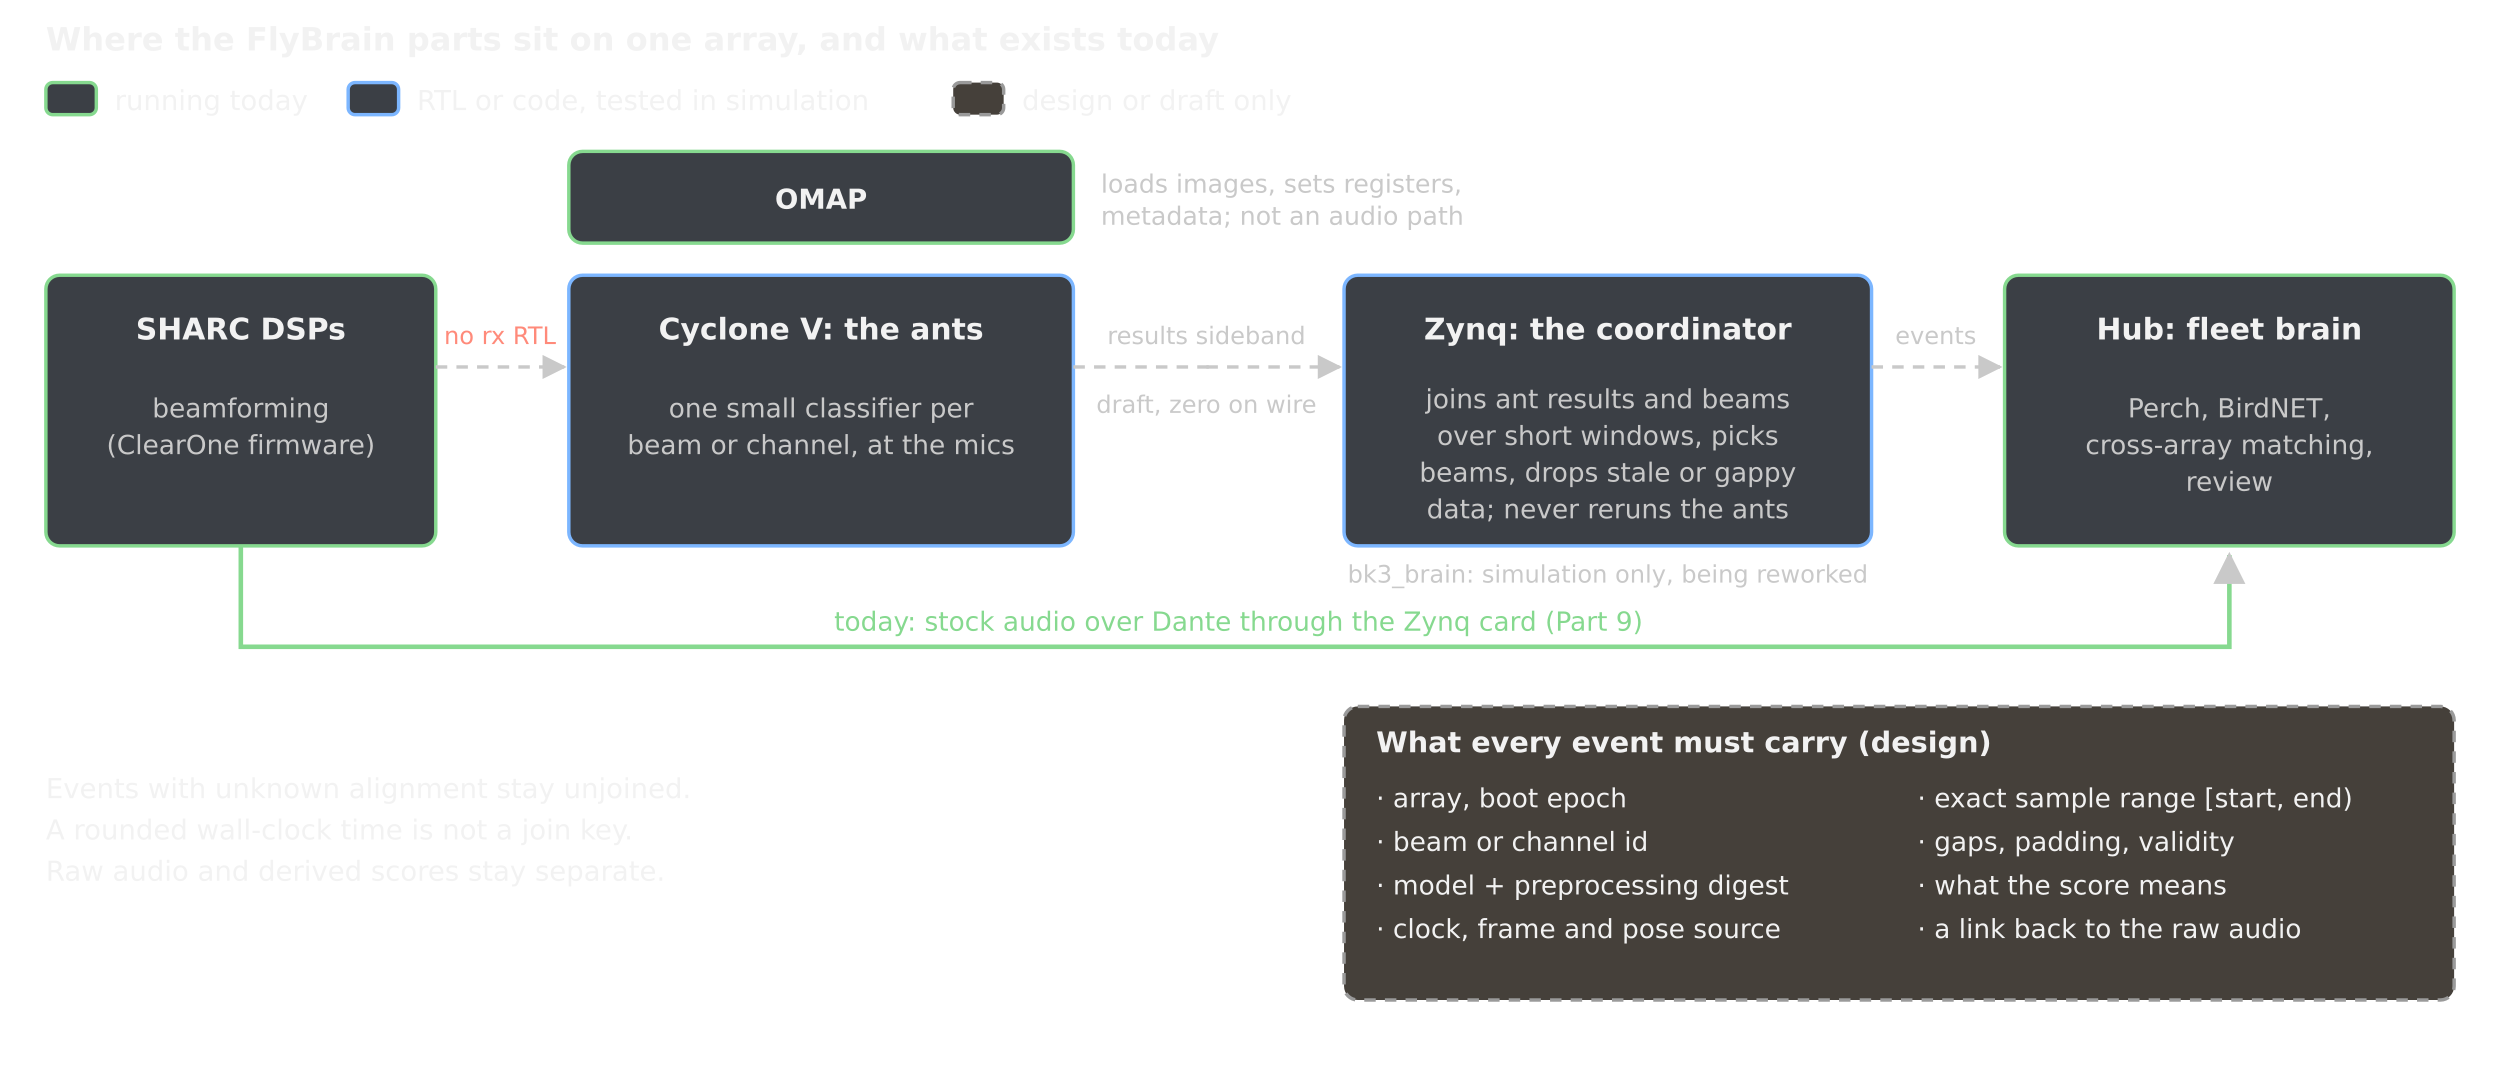
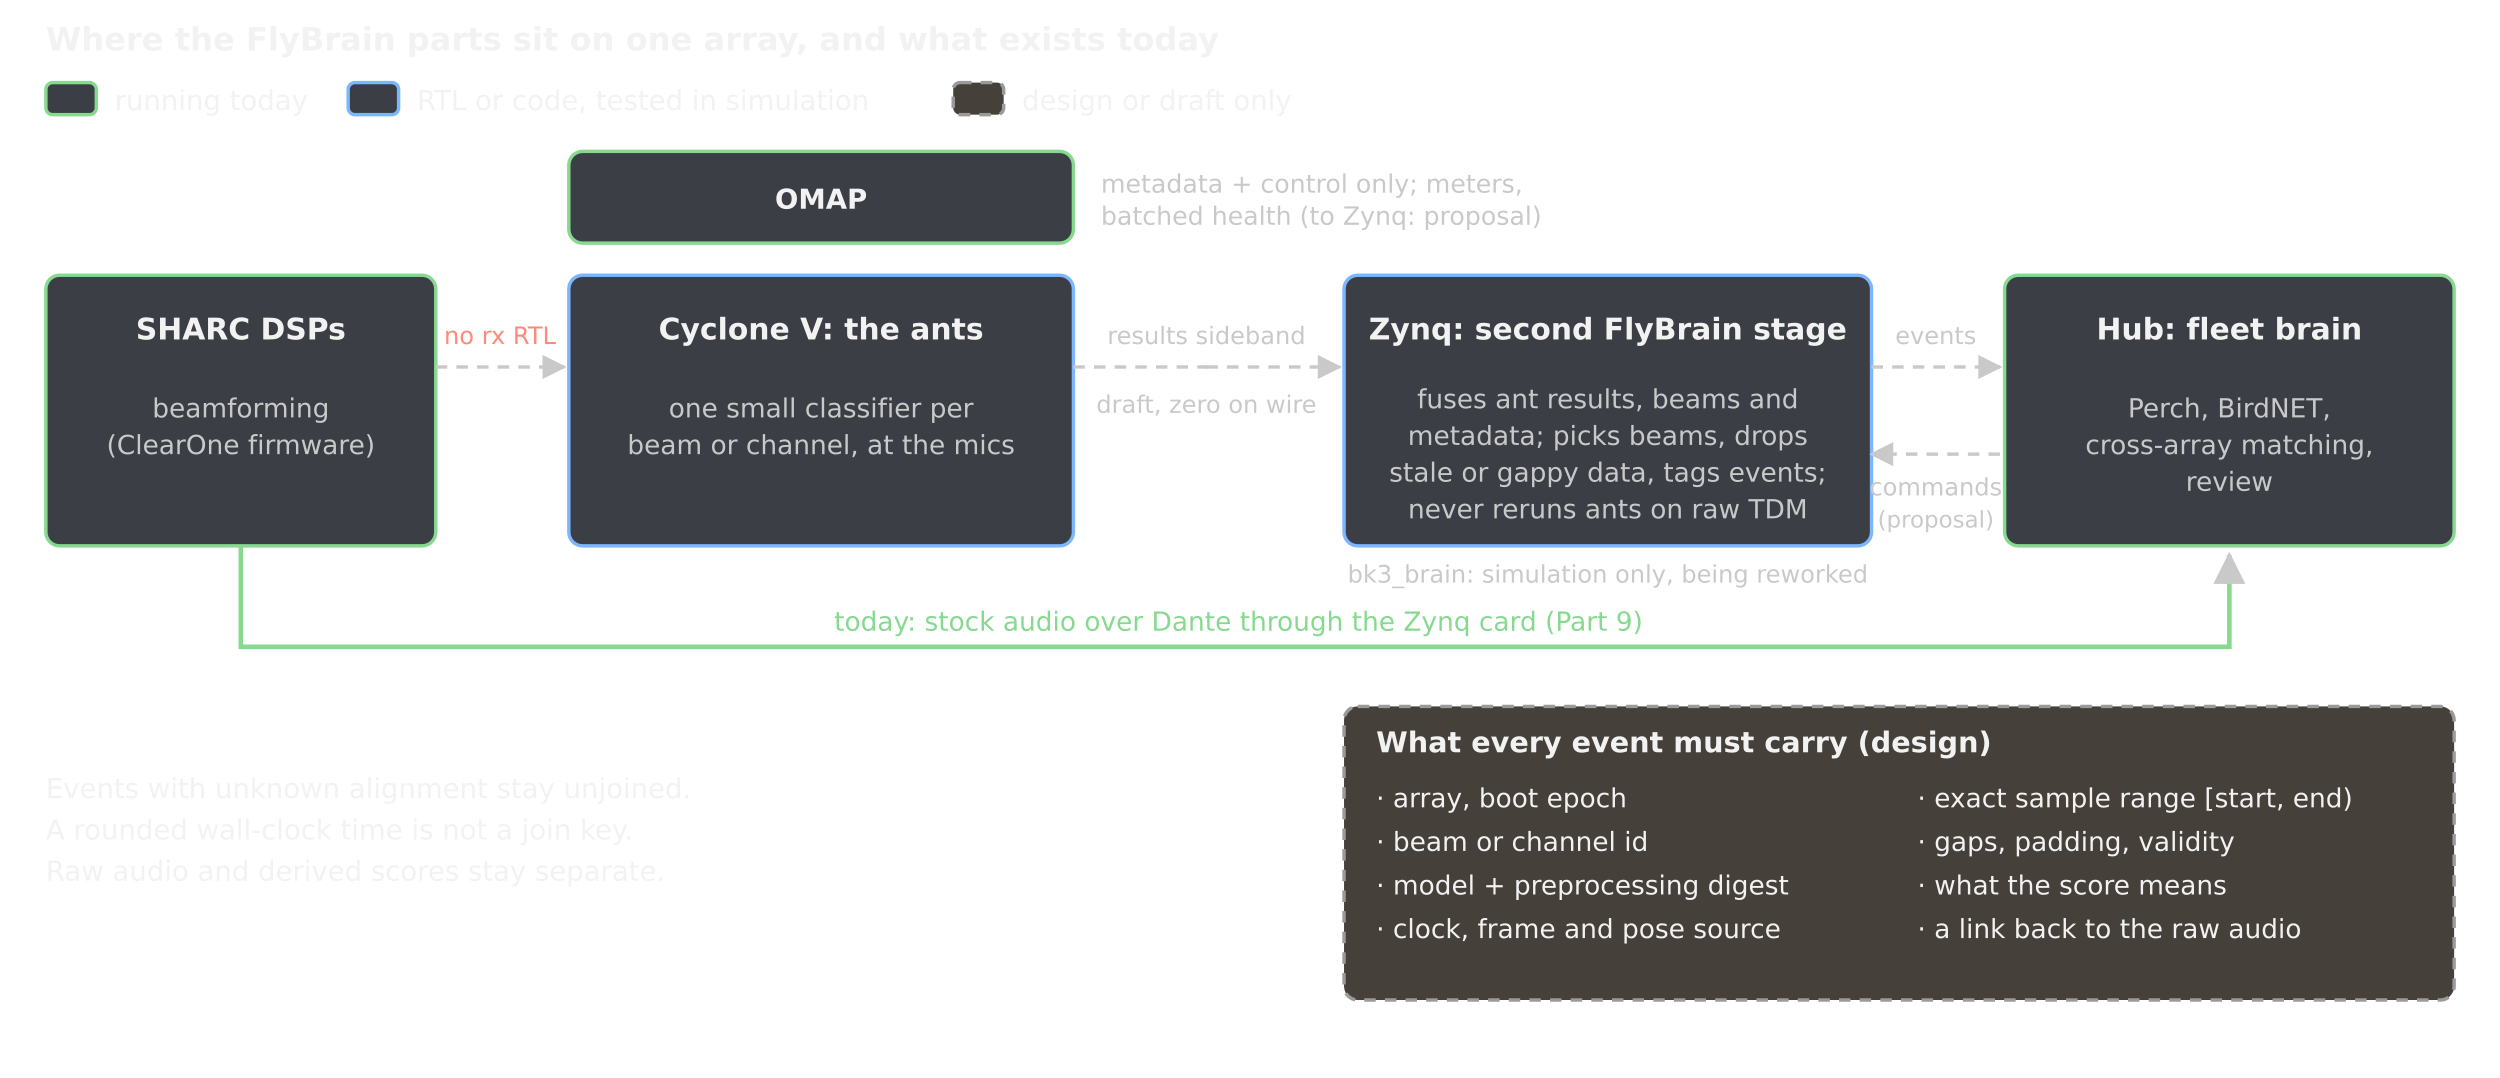
<svg xmlns="http://www.w3.org/2000/svg" width="1090" height="470" viewBox="0 0 1090 470" font-family="Segoe UI, DejaVu Sans, Arial, sans-serif" font-size="13" fill="#f2f2f2">
  <defs>
    <marker id="ar" viewBox="0 0 10 10" refX="9" refY="5" markerWidth="7" markerHeight="7" orient="auto-start-reverse">
      <path d="M0,0 L10,5 L0,10 z" fill="#c9c9c9" />
    </marker>
  </defs>
  <text x="20" y="22" font-weight="600" font-size="14">Where the FlyBrain parts sit on one array, and what exists today</text>
  <rect x="20" y="36" width="22" height="14" rx="3" fill="#3b3f45" stroke="#86d98f" stroke-width="1.5" />
  <text x="50" y="48" font-size="12">running today</text>
  <rect x="151.8" y="36" width="22" height="14" rx="3" fill="#3b3f45" stroke="#7cb6ff" stroke-width="1.5" />
  <text x="181.8" y="48" font-size="12">RTL or code, tested in simulation</text>
  <rect x="415.6" y="36" width="22" height="14" rx="3" fill="#45403a" stroke="#9a9a9a" stroke-width="1.5" stroke-dasharray="5 4" />
  <text x="445.6" y="48" font-size="12">design or draft only</text>
  <rect x="20" y="120" width="170" height="118" rx="6" fill="#3b3f45" stroke="#86d98f" stroke-width="1.5" />
  <text x="105.0" y="148" text-anchor="middle" font-size="13" font-weight="600">SHARC DSPs</text>
  <text x="105" y="182" text-anchor="middle" font-size="11.5" fill="#c9c9c9">beamforming</text>
  <text x="105" y="198" text-anchor="middle" font-size="11.5" fill="#c9c9c9">(ClearOne firmware)</text>
  <line x1="190" y1="160" x2="246" y2="160" stroke="#c9c9c9" stroke-width="1.5" marker-end="url(#ar)" stroke-dasharray="5 4" />
  <text x="218" y="150" text-anchor="middle" font-size="10.5" fill="#ff8a7a">no rx RTL</text>
  <rect x="248" y="120" width="220" height="118" rx="6" fill="#3b3f45" stroke="#7cb6ff" stroke-width="1.5" />
  <text x="358.0" y="148" text-anchor="middle" font-size="13" font-weight="600">Cyclone V: the ants</text>
  <text x="358" y="182" text-anchor="middle" font-size="11.5" fill="#c9c9c9">one small classifier per</text>
  <text x="358" y="198" text-anchor="middle" font-size="11.5" fill="#c9c9c9">beam or channel, at the mics</text>
  <rect x="248" y="66" width="220" height="40" rx="6" fill="#3b3f45" stroke="#86d98f" stroke-width="1.5" />
  <text x="358.0" y="91.0" text-anchor="middle" font-size="12" font-weight="600">OMAP</text>
-   <text x="480" y="84" font-size="11" fill="#c9c9c9">loads images, sets registers,</text>
-   <text x="480" y="98" font-size="11" fill="#c9c9c9">metadata; not an audio path</text>
+   <text x="480" y="84" font-size="11" fill="#c9c9c9">metadata + control only; meters,</text>
+   <text x="480" y="98" font-size="11" fill="#c9c9c9">batched health (to Zynq: proposal)</text>
  <line x1="526" y1="160" x2="584" y2="160" stroke="#c9c9c9" stroke-width="1.5" marker-end="url(#ar)" stroke-dasharray="5 4" />
  <line x1="468" y1="160" x2="528" y2="160" stroke="#c9c9c9" stroke-width="1.5" stroke-dasharray="5 4" />
  <text x="526" y="150" text-anchor="middle" font-size="10.5" fill="#c9c9c9">results sideband</text>
  <text x="526" y="180" text-anchor="middle" font-size="10.5" fill="#c9c9c9">draft, zero on wire</text>
  <rect x="586" y="120" width="230" height="118" rx="6" fill="#3b3f45" stroke="#7cb6ff" stroke-width="1.5" />
-   <text x="701.0" y="148" text-anchor="middle" font-size="13" font-weight="600">Zynq: the coordinator</text>
-   <text x="701" y="178" text-anchor="middle" font-size="11.5" fill="#c9c9c9">joins ant results and beams</text>
-   <text x="701" y="194" text-anchor="middle" font-size="11.5" fill="#c9c9c9">over short windows, picks</text>
-   <text x="701" y="210" text-anchor="middle" font-size="11.5" fill="#c9c9c9">beams, drops stale or gappy</text>
-   <text x="701" y="226" text-anchor="middle" font-size="11.5" fill="#c9c9c9">data; never reruns the ants</text>
+   <text x="701.0" y="148" text-anchor="middle" font-size="13" font-weight="600">Zynq: second FlyBrain stage</text>
+   <text x="701" y="178" text-anchor="middle" font-size="11.5" fill="#c9c9c9">fuses ant results, beams and</text>
+   <text x="701" y="194" text-anchor="middle" font-size="11.5" fill="#c9c9c9">metadata; picks beams, drops</text>
+   <text x="701" y="210" text-anchor="middle" font-size="11.5" fill="#c9c9c9">stale or gappy data, tags events;</text>
+   <text x="701" y="226" text-anchor="middle" font-size="11.5" fill="#c9c9c9">never reruns ants on raw TDM</text>
  <text x="701" y="254" text-anchor="middle" font-size="10.5" fill="#c9c9c9">bk3_brain: simulation only, being reworked</text>
  <line x1="816" y1="160" x2="872" y2="160" stroke="#c9c9c9" stroke-width="1.5" marker-end="url(#ar)" stroke-dasharray="5 4" />
  <text x="844" y="150" text-anchor="middle" font-size="10.5" fill="#c9c9c9">events</text>
+   <line x1="872" y1="198" x2="816" y2="198" stroke="#c9c9c9" stroke-width="1.5" marker-end="url(#ar)" stroke-dasharray="5 4" />
+   <text x="844" y="216" text-anchor="middle" font-size="10.5" fill="#c9c9c9">commands</text>
+   <text x="844" y="230" text-anchor="middle" font-size="10" fill="#c9c9c9">(proposal)</text>
  <rect x="874" y="120" width="196" height="118" rx="6" fill="#3b3f45" stroke="#86d98f" stroke-width="1.5" />
  <text x="972.0" y="148" text-anchor="middle" font-size="13" font-weight="600">Hub: fleet brain</text>
  <text x="972" y="182" text-anchor="middle" font-size="11.5" fill="#c9c9c9">Perch, BirdNET,</text>
  <text x="972" y="198" text-anchor="middle" font-size="11.5" fill="#c9c9c9">cross-array matching,</text>
  <text x="972" y="214" text-anchor="middle" font-size="11.5" fill="#c9c9c9">review</text>
  <path d="M105,238 L105,282 L972,282 L972,242" fill="none" stroke="#86d98f" stroke-width="2" marker-end="url(#ar)" />
  <text x="540" y="275" text-anchor="middle" font-size="11.5" fill="#86d98f">today: stock audio over Dante through the Zynq card (Part 9)</text>
  <rect x="586" y="308" width="484" height="128" rx="6" fill="#45403a" stroke="#9a9a9a" stroke-width="1.5" stroke-dasharray="5 4" />
  <text x="600" y="328" font-weight="600" font-size="12.5">What every event must carry (design)</text>
  <text x="600" y="352" font-size="11.5">· array, boot epoch</text>
  <text x="836" y="352" font-size="11.5">· exact sample range [start, end)</text>
  <text x="600" y="371" font-size="11.5">· beam or channel id</text>
  <text x="836" y="371" font-size="11.5">· gaps, padding, validity</text>
  <text x="600" y="390" font-size="11.5">· model + preprocessing digest</text>
  <text x="836" y="390" font-size="11.5">· what the score means</text>
  <text x="600" y="409" font-size="11.5">· clock, frame and pose source</text>
  <text x="836" y="409" font-size="11.5">· a link back to the raw audio</text>
  <text x="20" y="348" font-size="12">Events with unknown alignment stay unjoined.</text>
  <text x="20" y="366" font-size="12">A rounded wall-clock time is not a join key.</text>
  <text x="20" y="384" font-size="12">Raw audio and derived scores stay separate.</text>
</svg>
